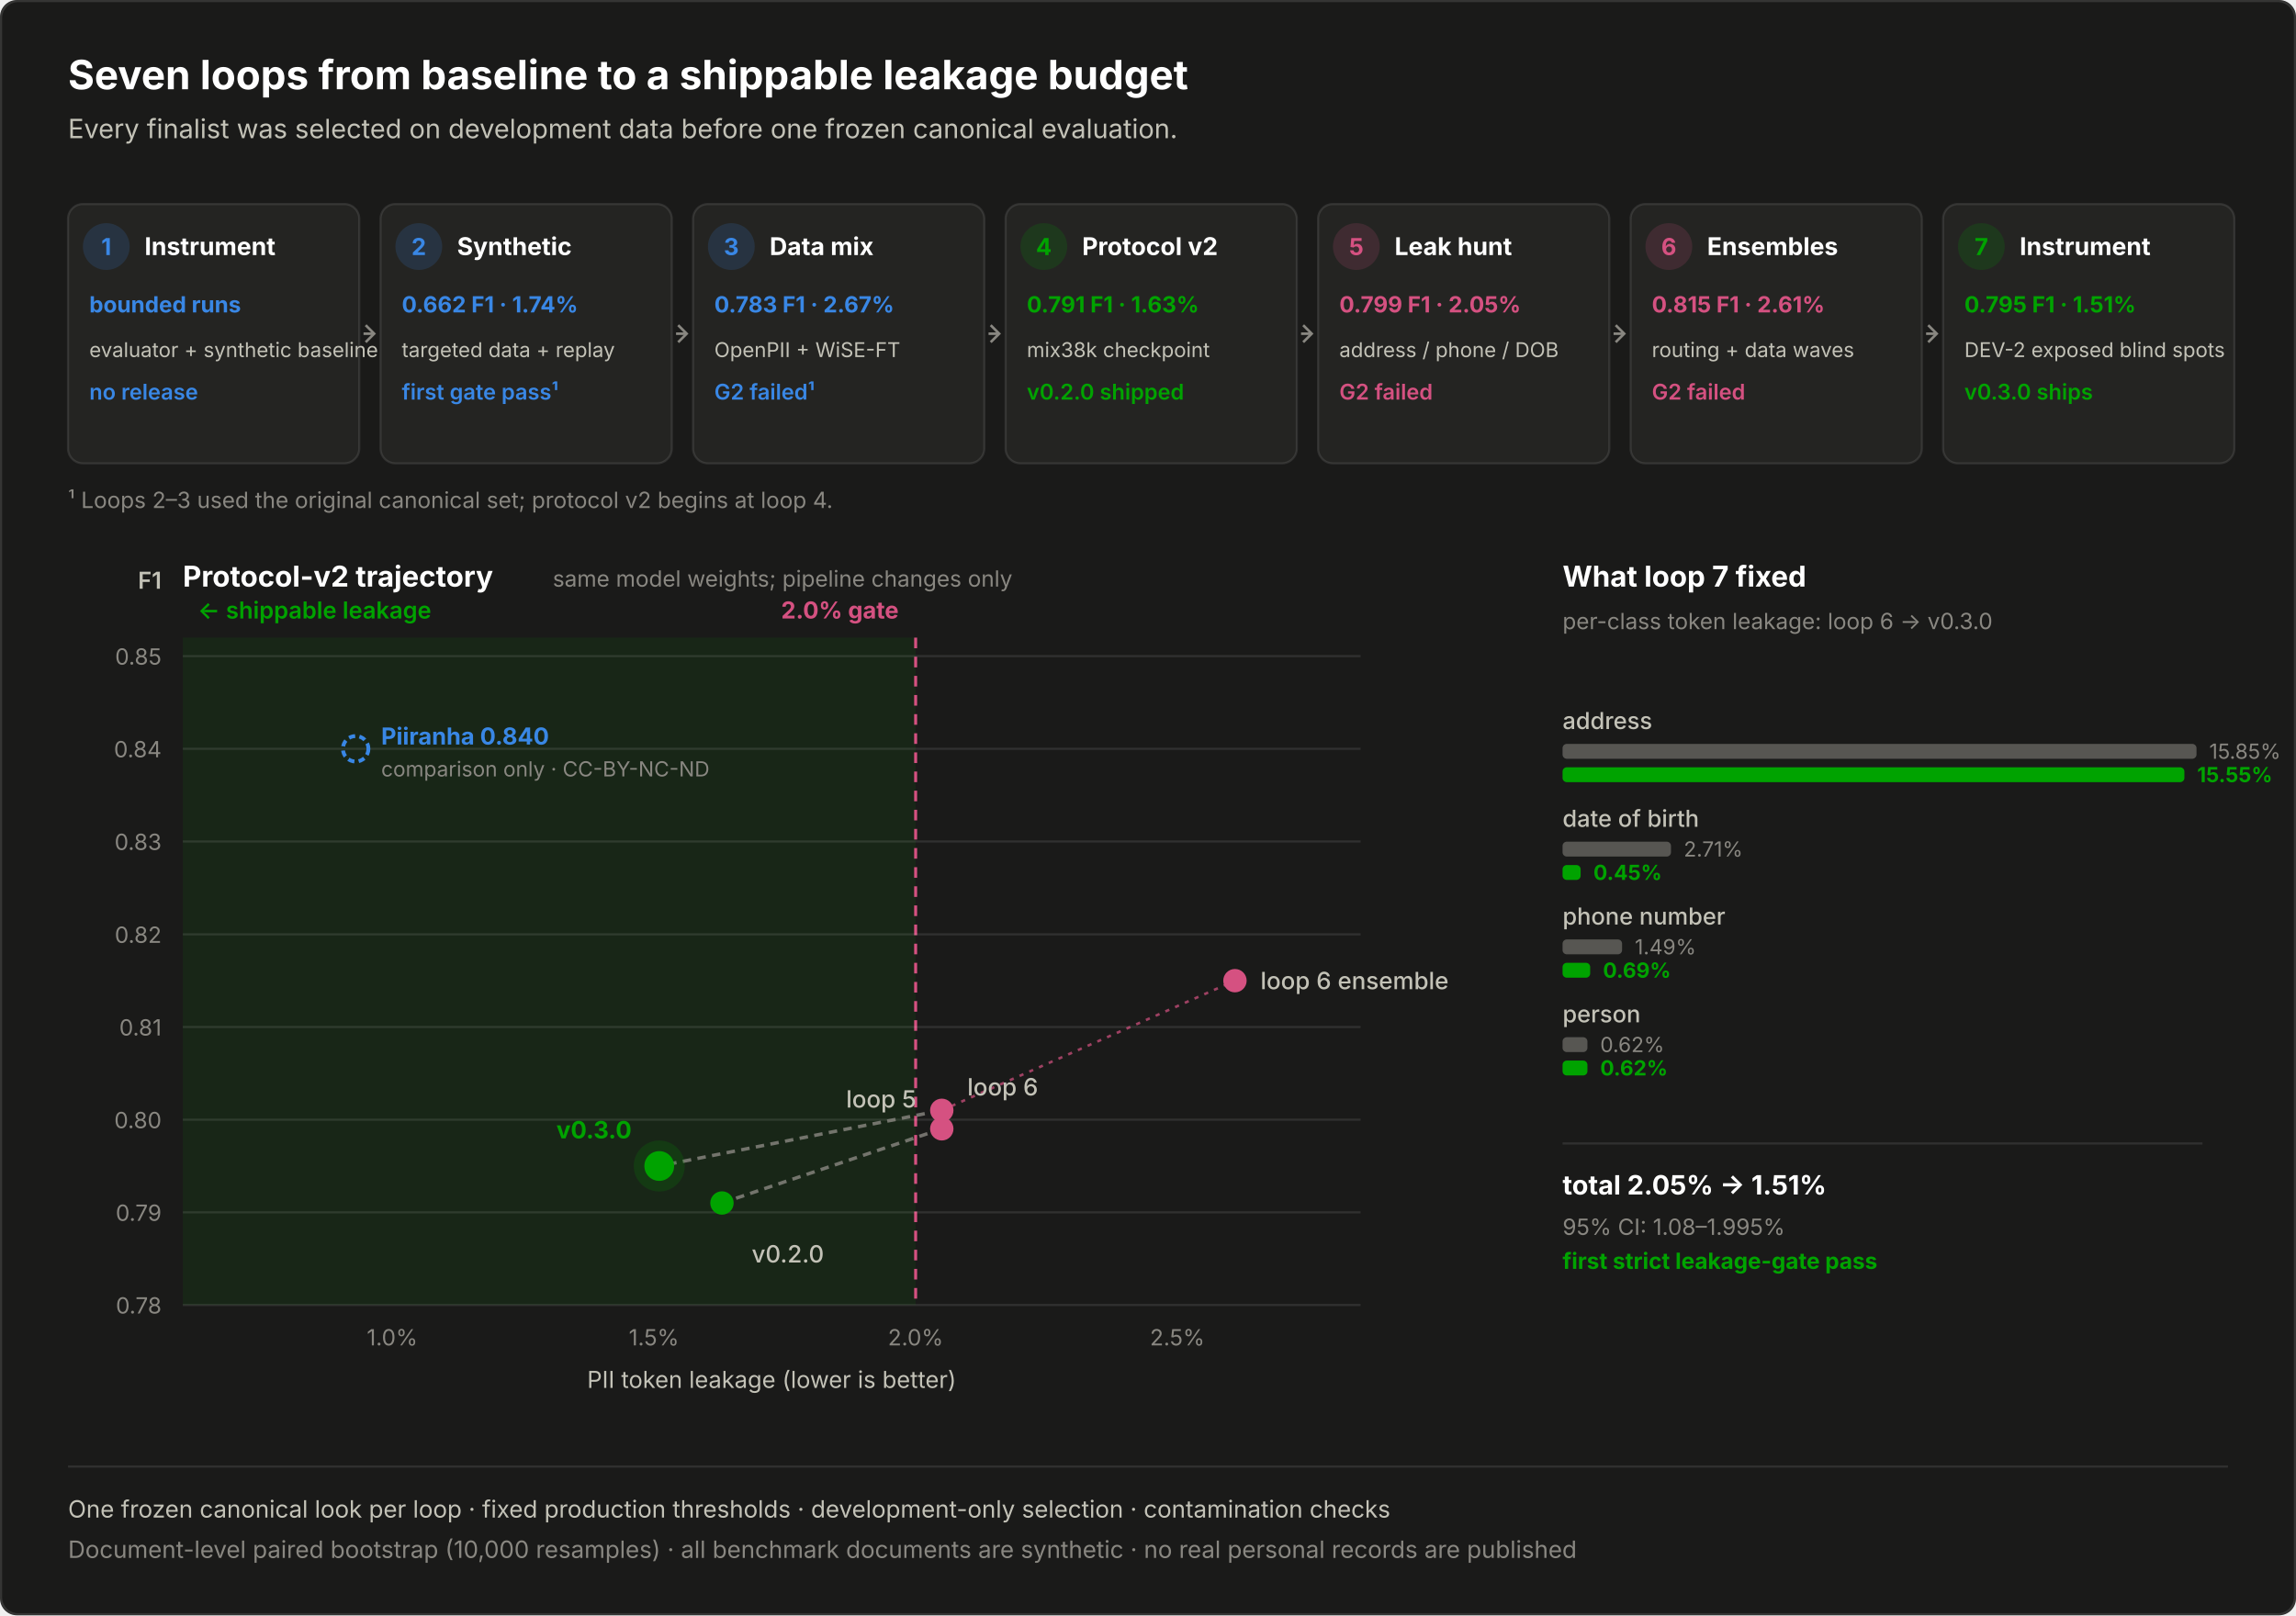
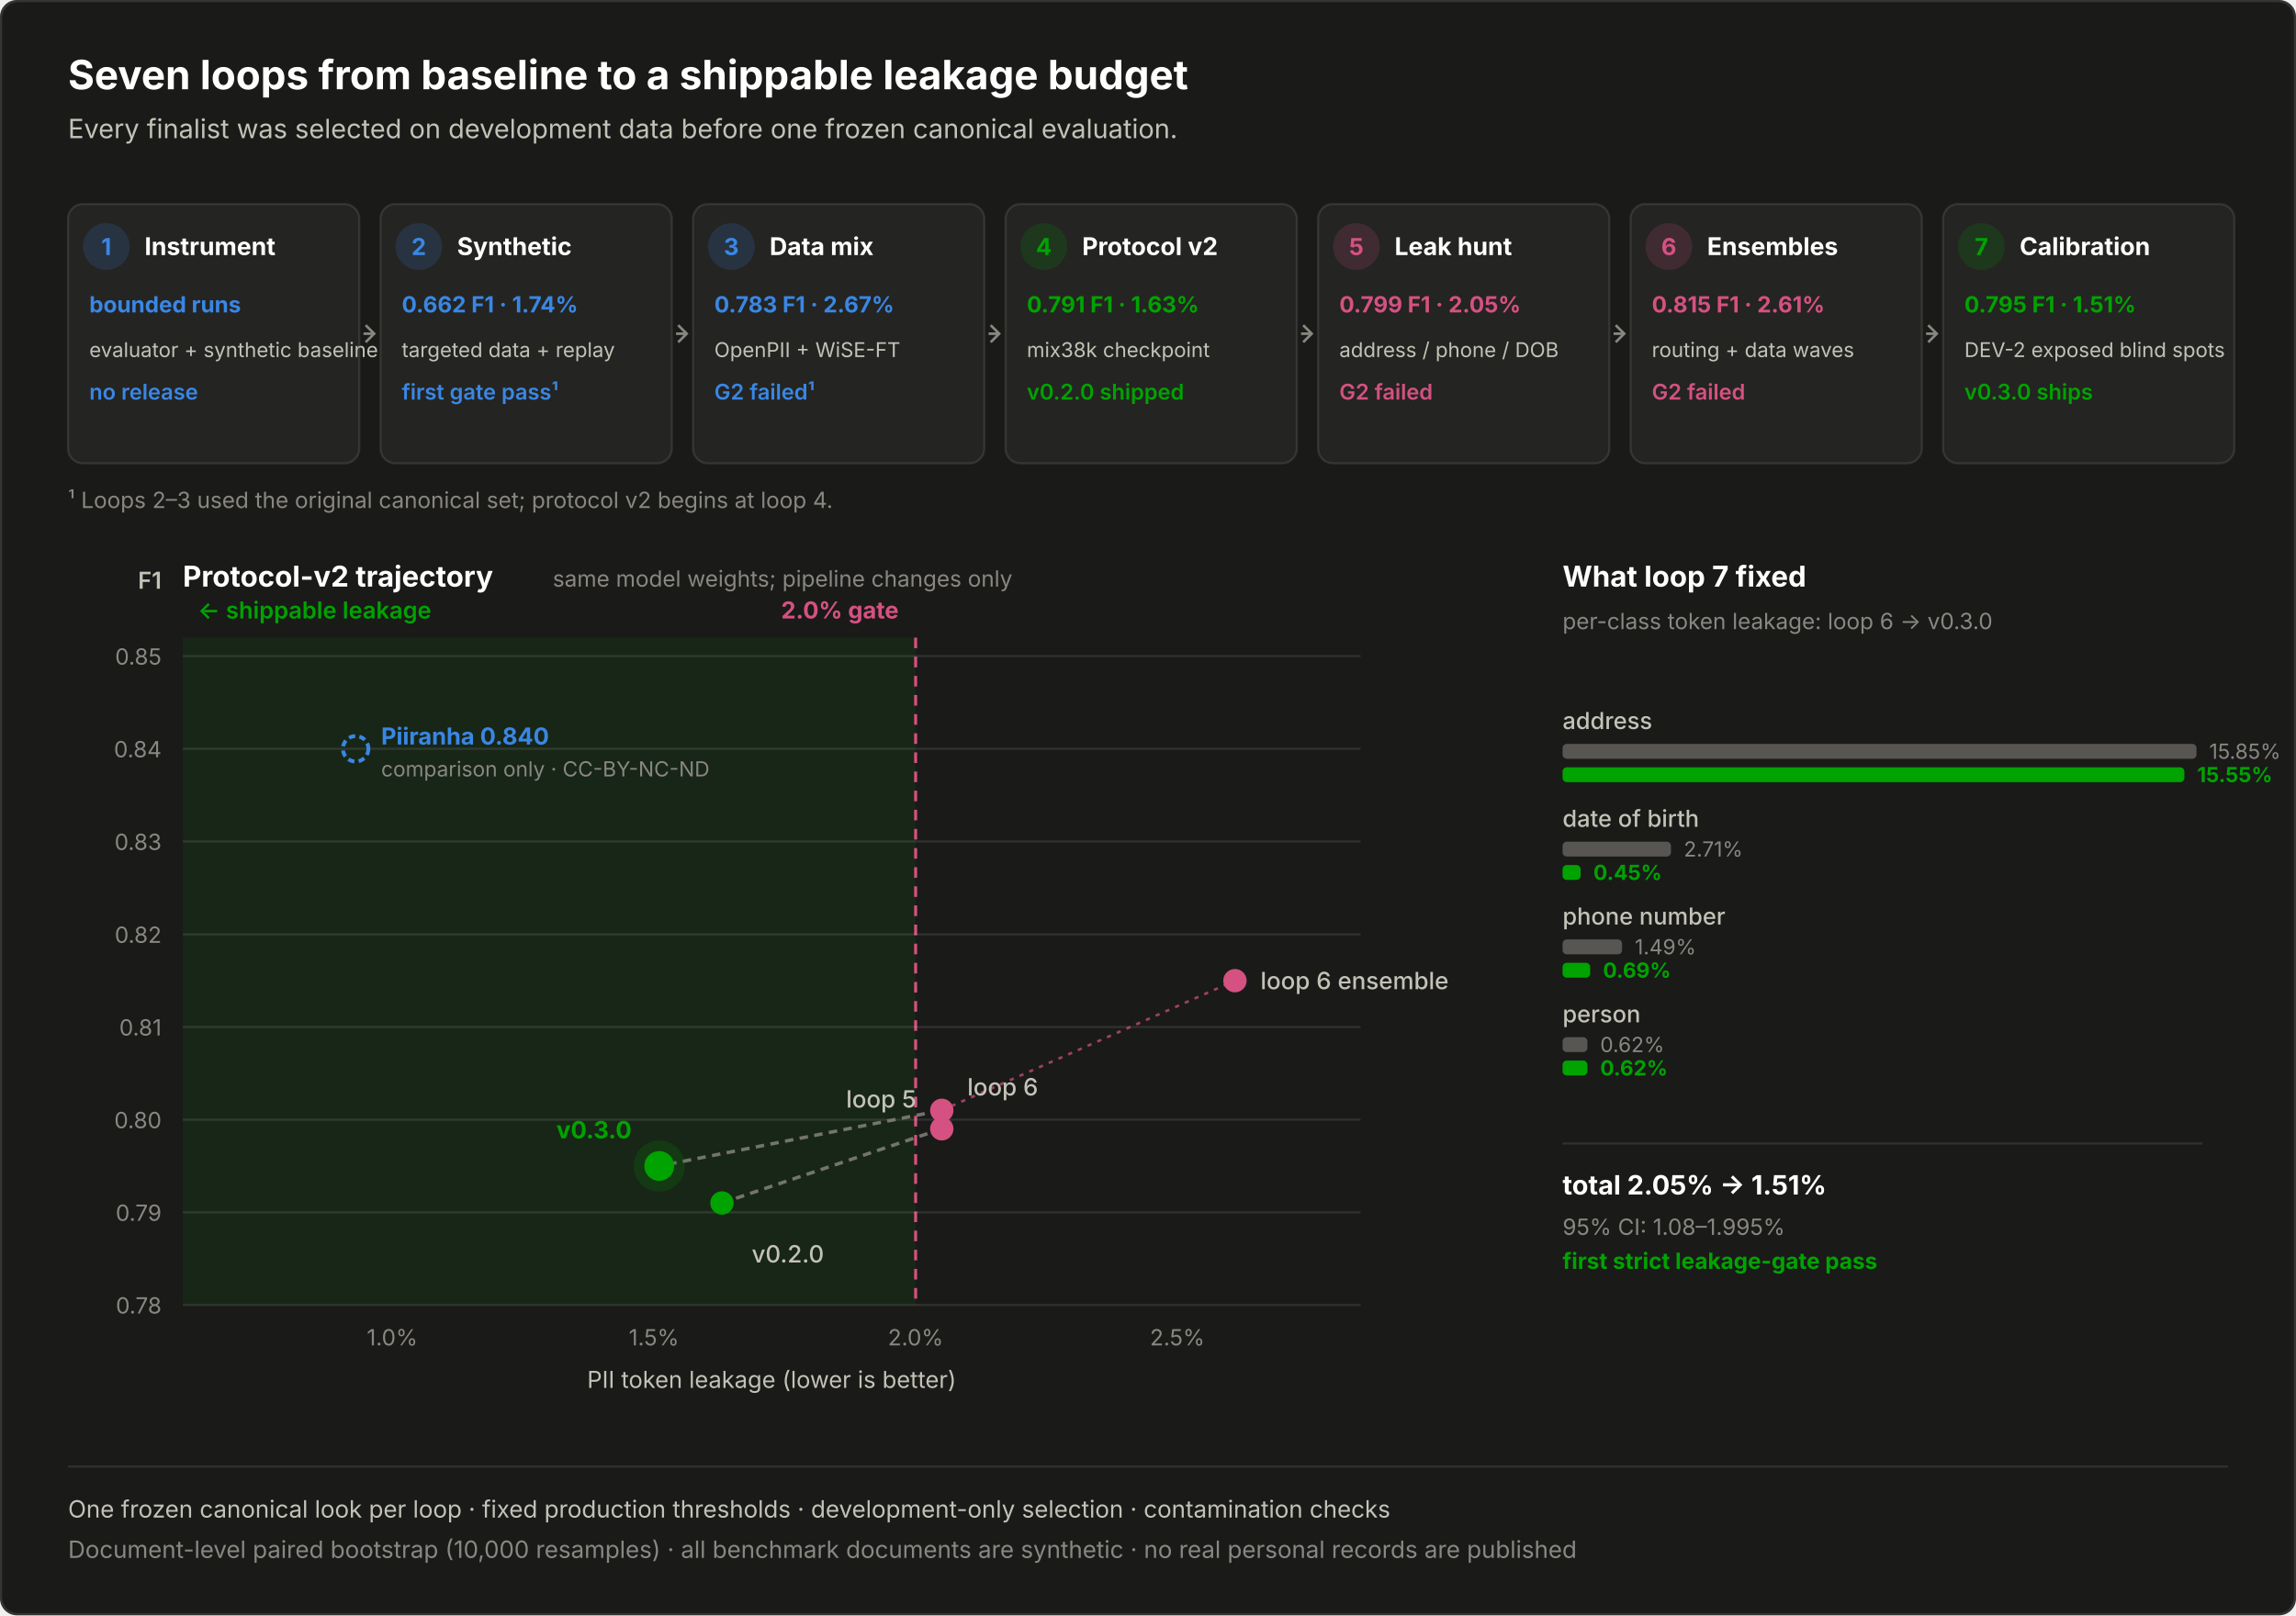
<svg xmlns="http://www.w3.org/2000/svg" width="1080" height="760" viewBox="0 0 1080 760" role="img" aria-label="Seven research loops improving the nobody German PII redaction pipeline, ending with v0.3.0 at 0.795 F1 and 1.51 percent PII token leakage">
  <rect width="1080" height="760" fill="#1a1a19" rx="8" />
  <rect x="0.5" y="0.5" width="1079" height="759" fill="none" stroke="rgba(255,255,255,0.12)" rx="8" />
  <text x="32.0" y="42.0" font-family="system-ui, -apple-system, &quot;Segoe UI&quot;, sans-serif" font-size="19" font-weight="650" fill="#ffffff" text-anchor="start">Seven loops from baseline to a shippable leakage budget</text>
  <text x="32.0" y="65.0" font-family="system-ui, -apple-system, &quot;Segoe UI&quot;, sans-serif" font-size="12.5" font-weight="400" fill="#c3c2b7" text-anchor="start">Every finalist was selected on development data before one frozen canonical evaluation.</text>
  <rect x="32" y="96" width="137" height="122" rx="7" fill="#242422" stroke="rgba(255,255,255,0.10)" />
  <circle cx="50" cy="116" r="11" fill="#3987e5" opacity="0.16" />
  <text x="50.0" y="120.0" font-family="system-ui, -apple-system, &quot;Segoe UI&quot;, sans-serif" font-size="11" font-weight="700" fill="#3987e5" text-anchor="middle">1</text>
  <text x="68.0" y="120.0" font-family="system-ui, -apple-system, &quot;Segoe UI&quot;, sans-serif" font-size="11.5" font-weight="650" fill="#ffffff" text-anchor="start">Instrument</text>
  <text x="42.0" y="147.0" font-family="system-ui, -apple-system, &quot;Segoe UI&quot;, sans-serif" font-size="10.5" font-weight="650" fill="#3987e5" text-anchor="start">bounded runs</text>
  <text x="42.0" y="168.0" font-family="system-ui, -apple-system, &quot;Segoe UI&quot;, sans-serif" font-size="9.6" font-weight="400" fill="#c3c2b7" text-anchor="start">evaluator + synthetic baseline</text>
  <text x="42.0" y="188.0" font-family="system-ui, -apple-system, &quot;Segoe UI&quot;, sans-serif" font-size="10.2" font-weight="600" fill="#3987e5" text-anchor="start">no release</text>
  <path d="M171 157 L176 157" stroke="#898781" stroke-width="1.2" />
  <path d="M172 153 L176 157 L172 161" fill="none" stroke="#898781" stroke-width="1.2" />
  <rect x="179" y="96" width="137" height="122" rx="7" fill="#242422" stroke="rgba(255,255,255,0.10)" />
  <circle cx="197" cy="116" r="11" fill="#3987e5" opacity="0.16" />
  <text x="197.0" y="120.0" font-family="system-ui, -apple-system, &quot;Segoe UI&quot;, sans-serif" font-size="11" font-weight="700" fill="#3987e5" text-anchor="middle">2</text>
  <text x="215.0" y="120.0" font-family="system-ui, -apple-system, &quot;Segoe UI&quot;, sans-serif" font-size="11.5" font-weight="650" fill="#ffffff" text-anchor="start">Synthetic</text>
  <text x="189.0" y="147.0" font-family="system-ui, -apple-system, &quot;Segoe UI&quot;, sans-serif" font-size="10.5" font-weight="650" fill="#3987e5" text-anchor="start">0.662 F1 · 1.74%</text>
  <text x="189.0" y="168.0" font-family="system-ui, -apple-system, &quot;Segoe UI&quot;, sans-serif" font-size="9.6" font-weight="400" fill="#c3c2b7" text-anchor="start">targeted data + replay</text>
  <text x="189.0" y="188.0" font-family="system-ui, -apple-system, &quot;Segoe UI&quot;, sans-serif" font-size="10.2" font-weight="600" fill="#3987e5" text-anchor="start">first gate pass¹</text>
  <path d="M318 157 L323 157" stroke="#898781" stroke-width="1.2" />
  <path d="M319 153 L323 157 L319 161" fill="none" stroke="#898781" stroke-width="1.2" />
  <rect x="326" y="96" width="137" height="122" rx="7" fill="#242422" stroke="rgba(255,255,255,0.10)" />
  <circle cx="344" cy="116" r="11" fill="#3987e5" opacity="0.16" />
  <text x="344.0" y="120.0" font-family="system-ui, -apple-system, &quot;Segoe UI&quot;, sans-serif" font-size="11" font-weight="700" fill="#3987e5" text-anchor="middle">3</text>
  <text x="362.0" y="120.0" font-family="system-ui, -apple-system, &quot;Segoe UI&quot;, sans-serif" font-size="11.5" font-weight="650" fill="#ffffff" text-anchor="start">Data mix</text>
  <text x="336.0" y="147.0" font-family="system-ui, -apple-system, &quot;Segoe UI&quot;, sans-serif" font-size="10.5" font-weight="650" fill="#3987e5" text-anchor="start">0.783 F1 · 2.67%</text>
  <text x="336.0" y="168.0" font-family="system-ui, -apple-system, &quot;Segoe UI&quot;, sans-serif" font-size="9.6" font-weight="400" fill="#c3c2b7" text-anchor="start">OpenPII + WiSE-FT</text>
  <text x="336.0" y="188.0" font-family="system-ui, -apple-system, &quot;Segoe UI&quot;, sans-serif" font-size="10.2" font-weight="600" fill="#3987e5" text-anchor="start">G2 failed¹</text>
  <path d="M465 157 L470 157" stroke="#898781" stroke-width="1.2" />
  <path d="M466 153 L470 157 L466 161" fill="none" stroke="#898781" stroke-width="1.2" />
  <rect x="473" y="96" width="137" height="122" rx="7" fill="#242422" stroke="rgba(255,255,255,0.10)" />
  <circle cx="491" cy="116" r="11" fill="#00a300" opacity="0.16" />
  <text x="491.0" y="120.0" font-family="system-ui, -apple-system, &quot;Segoe UI&quot;, sans-serif" font-size="11" font-weight="700" fill="#00a300" text-anchor="middle">4</text>
  <text x="509.0" y="120.0" font-family="system-ui, -apple-system, &quot;Segoe UI&quot;, sans-serif" font-size="11.5" font-weight="650" fill="#ffffff" text-anchor="start">Protocol v2</text>
  <text x="483.0" y="147.0" font-family="system-ui, -apple-system, &quot;Segoe UI&quot;, sans-serif" font-size="10.5" font-weight="650" fill="#00a300" text-anchor="start">0.791 F1 · 1.63%</text>
  <text x="483.0" y="168.0" font-family="system-ui, -apple-system, &quot;Segoe UI&quot;, sans-serif" font-size="9.6" font-weight="400" fill="#c3c2b7" text-anchor="start">mix38k checkpoint</text>
  <text x="483.0" y="188.0" font-family="system-ui, -apple-system, &quot;Segoe UI&quot;, sans-serif" font-size="10.2" font-weight="600" fill="#00a300" text-anchor="start">v0.2.0 shipped</text>
  <path d="M612 157 L617 157" stroke="#898781" stroke-width="1.2" />
  <path d="M613 153 L617 157 L613 161" fill="none" stroke="#898781" stroke-width="1.2" />
  <rect x="620" y="96" width="137" height="122" rx="7" fill="#242422" stroke="rgba(255,255,255,0.10)" />
  <circle cx="638" cy="116" r="11" fill="#d55181" opacity="0.16" />
  <text x="638.0" y="120.0" font-family="system-ui, -apple-system, &quot;Segoe UI&quot;, sans-serif" font-size="11" font-weight="700" fill="#d55181" text-anchor="middle">5</text>
  <text x="656.0" y="120.0" font-family="system-ui, -apple-system, &quot;Segoe UI&quot;, sans-serif" font-size="11.5" font-weight="650" fill="#ffffff" text-anchor="start">Leak hunt</text>
  <text x="630.0" y="147.0" font-family="system-ui, -apple-system, &quot;Segoe UI&quot;, sans-serif" font-size="10.5" font-weight="650" fill="#d55181" text-anchor="start">0.799 F1 · 2.05%</text>
  <text x="630.0" y="168.0" font-family="system-ui, -apple-system, &quot;Segoe UI&quot;, sans-serif" font-size="9.6" font-weight="400" fill="#c3c2b7" text-anchor="start">address / phone / DOB</text>
  <text x="630.0" y="188.0" font-family="system-ui, -apple-system, &quot;Segoe UI&quot;, sans-serif" font-size="10.2" font-weight="600" fill="#d55181" text-anchor="start">G2 failed</text>
  <path d="M759 157 L764 157" stroke="#898781" stroke-width="1.2" />
  <path d="M760 153 L764 157 L760 161" fill="none" stroke="#898781" stroke-width="1.2" />
  <rect x="767" y="96" width="137" height="122" rx="7" fill="#242422" stroke="rgba(255,255,255,0.10)" />
  <circle cx="785" cy="116" r="11" fill="#d55181" opacity="0.16" />
  <text x="785.0" y="120.0" font-family="system-ui, -apple-system, &quot;Segoe UI&quot;, sans-serif" font-size="11" font-weight="700" fill="#d55181" text-anchor="middle">6</text>
  <text x="803.0" y="120.0" font-family="system-ui, -apple-system, &quot;Segoe UI&quot;, sans-serif" font-size="11.5" font-weight="650" fill="#ffffff" text-anchor="start">Ensembles</text>
  <text x="777.0" y="147.0" font-family="system-ui, -apple-system, &quot;Segoe UI&quot;, sans-serif" font-size="10.5" font-weight="650" fill="#d55181" text-anchor="start">0.815 F1 · 2.61%</text>
  <text x="777.0" y="168.0" font-family="system-ui, -apple-system, &quot;Segoe UI&quot;, sans-serif" font-size="9.6" font-weight="400" fill="#c3c2b7" text-anchor="start">routing + data waves</text>
  <text x="777.0" y="188.0" font-family="system-ui, -apple-system, &quot;Segoe UI&quot;, sans-serif" font-size="10.2" font-weight="600" fill="#d55181" text-anchor="start">G2 failed</text>
  <path d="M906 157 L911 157" stroke="#898781" stroke-width="1.2" />
  <path d="M907 153 L911 157 L907 161" fill="none" stroke="#898781" stroke-width="1.2" />
  <rect x="914" y="96" width="137" height="122" rx="7" fill="#242422" stroke="rgba(255,255,255,0.10)" />
  <circle cx="932" cy="116" r="11" fill="#00a300" opacity="0.16" />
  <text x="932.0" y="120.0" font-family="system-ui, -apple-system, &quot;Segoe UI&quot;, sans-serif" font-size="11" font-weight="700" fill="#00a300" text-anchor="middle">7</text>
-   <text x="950.0" y="120.0" font-family="system-ui, -apple-system, &quot;Segoe UI&quot;, sans-serif" font-size="11.5" font-weight="650" fill="#ffffff" text-anchor="start">Instrument</text>
+   <text x="950.0" y="120.0" font-family="system-ui, -apple-system, &quot;Segoe UI&quot;, sans-serif" font-size="11.5" font-weight="650" fill="#ffffff" text-anchor="start">Calibration</text>
  <text x="924.0" y="147.0" font-family="system-ui, -apple-system, &quot;Segoe UI&quot;, sans-serif" font-size="10.5" font-weight="650" fill="#00a300" text-anchor="start">0.795 F1 · 1.51%</text>
  <text x="924.0" y="168.0" font-family="system-ui, -apple-system, &quot;Segoe UI&quot;, sans-serif" font-size="9.6" font-weight="400" fill="#c3c2b7" text-anchor="start">DEV-2 exposed blind spots</text>
  <text x="924.0" y="188.0" font-family="system-ui, -apple-system, &quot;Segoe UI&quot;, sans-serif" font-size="10.2" font-weight="600" fill="#00a300" text-anchor="start">v0.3.0 ships</text>
  <text x="32.0" y="239.0" font-family="system-ui, -apple-system, &quot;Segoe UI&quot;, sans-serif" font-size="10.5" font-weight="400" fill="#898781" text-anchor="start">¹ Loops 2–3 used the original canonical set; protocol v2 begins at loop 4.</text>
  <text x="86.0" y="276.0" font-family="system-ui, -apple-system, &quot;Segoe UI&quot;, sans-serif" font-size="13.5" font-weight="650" fill="#ffffff" text-anchor="start">Protocol-v2 trajectory</text>
  <text x="260.0" y="276.0" font-family="system-ui, -apple-system, &quot;Segoe UI&quot;, sans-serif" font-size="10.5" font-weight="400" fill="#898781" text-anchor="start">same model weights; pipeline changes only</text>
  <rect x="86" y="300" width="344.7" height="314" fill="rgba(0,163,0,0.09)" />
  <line x1="430.7" y1="300" x2="430.7" y2="614" stroke="#d55181" stroke-width="1.4" stroke-dasharray="5 4" />
  <text x="422.7" y="291.0" font-family="system-ui, -apple-system, &quot;Segoe UI&quot;, sans-serif" font-size="11" font-weight="650" fill="#d55181" text-anchor="end">2.0% gate</text>
  <text x="93.0" y="291.0" font-family="system-ui, -apple-system, &quot;Segoe UI&quot;, sans-serif" font-size="11" font-weight="600" fill="#00a300" text-anchor="start">← shippable leakage</text>
  <line x1="86" y1="614.0" x2="640" y2="614.0" stroke="rgba(255,255,255,0.10)" />
  <text x="76.0" y="618.0" font-family="system-ui, -apple-system, &quot;Segoe UI&quot;, sans-serif" font-size="10.5" font-weight="400" fill="#898781" text-anchor="end">0.78</text>
  <line x1="86" y1="570.4" x2="640" y2="570.4" stroke="rgba(255,255,255,0.10)" />
  <text x="76.0" y="574.4" font-family="system-ui, -apple-system, &quot;Segoe UI&quot;, sans-serif" font-size="10.5" font-weight="400" fill="#898781" text-anchor="end">0.79</text>
  <line x1="86" y1="526.8" x2="640" y2="526.8" stroke="rgba(255,255,255,0.10)" />
  <text x="76.0" y="530.8" font-family="system-ui, -apple-system, &quot;Segoe UI&quot;, sans-serif" font-size="10.5" font-weight="400" fill="#898781" text-anchor="end">0.80</text>
  <line x1="86" y1="483.2" x2="640" y2="483.2" stroke="rgba(255,255,255,0.10)" />
  <text x="76.0" y="487.2" font-family="system-ui, -apple-system, &quot;Segoe UI&quot;, sans-serif" font-size="10.5" font-weight="400" fill="#898781" text-anchor="end">0.81</text>
  <line x1="86" y1="439.6" x2="640" y2="439.6" stroke="rgba(255,255,255,0.10)" />
  <text x="76.0" y="443.6" font-family="system-ui, -apple-system, &quot;Segoe UI&quot;, sans-serif" font-size="10.5" font-weight="400" fill="#898781" text-anchor="end">0.82</text>
  <line x1="86" y1="395.9" x2="640" y2="395.9" stroke="rgba(255,255,255,0.10)" />
  <text x="76.0" y="399.9" font-family="system-ui, -apple-system, &quot;Segoe UI&quot;, sans-serif" font-size="10.5" font-weight="400" fill="#898781" text-anchor="end">0.83</text>
  <line x1="86" y1="352.3" x2="640" y2="352.3" stroke="rgba(255,255,255,0.10)" />
  <text x="76.0" y="356.3" font-family="system-ui, -apple-system, &quot;Segoe UI&quot;, sans-serif" font-size="10.5" font-weight="400" fill="#898781" text-anchor="end">0.84</text>
  <line x1="86" y1="308.7" x2="640" y2="308.7" stroke="rgba(255,255,255,0.10)" />
  <text x="76.0" y="312.7" font-family="system-ui, -apple-system, &quot;Segoe UI&quot;, sans-serif" font-size="10.5" font-weight="400" fill="#898781" text-anchor="end">0.85</text>
  <text x="184.5" y="633.0" font-family="system-ui, -apple-system, &quot;Segoe UI&quot;, sans-serif" font-size="10.5" font-weight="400" fill="#898781" text-anchor="middle">1.0%</text>
  <text x="307.6" y="633.0" font-family="system-ui, -apple-system, &quot;Segoe UI&quot;, sans-serif" font-size="10.5" font-weight="400" fill="#898781" text-anchor="middle">1.5%</text>
  <text x="430.7" y="633.0" font-family="system-ui, -apple-system, &quot;Segoe UI&quot;, sans-serif" font-size="10.5" font-weight="400" fill="#898781" text-anchor="middle">2.0%</text>
  <text x="553.8" y="633.0" font-family="system-ui, -apple-system, &quot;Segoe UI&quot;, sans-serif" font-size="10.5" font-weight="400" fill="#898781" text-anchor="middle">2.5%</text>
  <text x="76.0" y="277.0" font-family="system-ui, -apple-system, &quot;Segoe UI&quot;, sans-serif" font-size="11" font-weight="600" fill="#c3c2b7" text-anchor="end">F1</text>
  <text x="363.0" y="653.0" font-family="system-ui, -apple-system, &quot;Segoe UI&quot;, sans-serif" font-size="11" font-weight="400" fill="#c3c2b7" text-anchor="middle">PII token leakage (lower is better)</text>
  <path d="M339.6 566.0 L443.0 531.1 L443.0 522.4 L310.1 548.6" fill="none" stroke="#898781" stroke-width="1.6" stroke-dasharray="4 3" opacity="0.8" />
  <path d="M443.0 522.4 L580.9 461.4" fill="none" stroke="#d55181" stroke-width="1.2" stroke-dasharray="2 3" opacity="0.7" />
  <circle cx="167.3" cy="352.3" r="6" fill="none" stroke="#3987e5" stroke-width="1.8" stroke-dasharray="3 2" />
  <text x="179.3" y="350.3" font-family="system-ui, -apple-system, &quot;Segoe UI&quot;, sans-serif" font-size="11" font-weight="650" fill="#3987e5" text-anchor="start">Piiranha 0.840</text>
  <text x="179.3" y="365.3" font-family="system-ui, -apple-system, &quot;Segoe UI&quot;, sans-serif" font-size="9.8" font-weight="400" fill="#898781" text-anchor="start">comparison only · CC-BY-NC-ND</text>
  <circle cx="339.6" cy="566.0" r="5.5" fill="#00a300" />
  <text x="353.6" y="594.0" font-family="system-ui, -apple-system, &quot;Segoe UI&quot;, sans-serif" font-size="11.2" font-weight="550" fill="#c3c2b7" text-anchor="start">v0.2.0</text>
  <circle cx="443.0" cy="531.1" r="5.5" fill="#d55181" />
  <text x="431.0" y="521.1" font-family="system-ui, -apple-system, &quot;Segoe UI&quot;, sans-serif" font-size="11.2" font-weight="550" fill="#c3c2b7" text-anchor="end">loop 5</text>
  <circle cx="443.0" cy="522.4" r="5.5" fill="#d55181" />
  <text x="455.0" y="515.4" font-family="system-ui, -apple-system, &quot;Segoe UI&quot;, sans-serif" font-size="11.2" font-weight="550" fill="#c3c2b7" text-anchor="start">loop 6</text>
  <circle cx="580.9" cy="461.4" r="5.5" fill="#d55181" />
  <text x="592.9" y="465.4" font-family="system-ui, -apple-system, &quot;Segoe UI&quot;, sans-serif" font-size="11.2" font-weight="550" fill="#c3c2b7" text-anchor="start">loop 6 ensemble</text>
  <circle cx="310.1" cy="548.6" r="12" fill="#00a300" opacity="0.16" />
  <circle cx="310.1" cy="548.6" r="7" fill="#00a300" />
  <text x="297.1" y="535.6" font-family="system-ui, -apple-system, &quot;Segoe UI&quot;, sans-serif" font-size="11.2" font-weight="700" fill="#00a300" text-anchor="end">v0.3.0</text>
  <text x="735.0" y="276.0" font-family="system-ui, -apple-system, &quot;Segoe UI&quot;, sans-serif" font-size="13.5" font-weight="650" fill="#ffffff" text-anchor="start">What loop 7 fixed</text>
  <text x="735.0" y="296.0" font-family="system-ui, -apple-system, &quot;Segoe UI&quot;, sans-serif" font-size="10.5" font-weight="400" fill="#898781" text-anchor="start">per-class token leakage: loop 6 → v0.3.0</text>
  <text x="735.0" y="343.0" font-family="system-ui, -apple-system, &quot;Segoe UI&quot;, sans-serif" font-size="11" font-weight="550" fill="#c3c2b7" text-anchor="start">address</text>
  <rect x="735" y="350" width="298.2" height="7" fill="#898781" opacity="0.55" rx="2" />
  <rect x="735" y="361" width="292.5" height="7" fill="#00a300" rx="2" />
  <text x="1039.2" y="357.0" font-family="system-ui, -apple-system, &quot;Segoe UI&quot;, sans-serif" font-size="9.8" font-weight="400" fill="#898781" text-anchor="start">15.85%</text>
  <text x="1033.5" y="368.0" font-family="system-ui, -apple-system, &quot;Segoe UI&quot;, sans-serif" font-size="9.8" font-weight="650" fill="#00a300" text-anchor="start">15.55%</text>
  <text x="735.0" y="389.0" font-family="system-ui, -apple-system, &quot;Segoe UI&quot;, sans-serif" font-size="11" font-weight="550" fill="#c3c2b7" text-anchor="start">date of birth</text>
  <rect x="735" y="396" width="51.0" height="7" fill="#898781" opacity="0.55" rx="2" />
  <rect x="735" y="407" width="8.5" height="7" fill="#00a300" rx="2" />
  <text x="792.0" y="403.0" font-family="system-ui, -apple-system, &quot;Segoe UI&quot;, sans-serif" font-size="9.8" font-weight="400" fill="#898781" text-anchor="start">2.71%</text>
  <text x="749.5" y="414.0" font-family="system-ui, -apple-system, &quot;Segoe UI&quot;, sans-serif" font-size="9.8" font-weight="650" fill="#00a300" text-anchor="start">0.45%</text>
  <text x="735.0" y="435.0" font-family="system-ui, -apple-system, &quot;Segoe UI&quot;, sans-serif" font-size="11" font-weight="550" fill="#c3c2b7" text-anchor="start">phone number</text>
  <rect x="735" y="442" width="28.0" height="7" fill="#898781" opacity="0.55" rx="2" />
  <rect x="735" y="453" width="13.0" height="7" fill="#00a300" rx="2" />
  <text x="769.0" y="449.0" font-family="system-ui, -apple-system, &quot;Segoe UI&quot;, sans-serif" font-size="9.8" font-weight="400" fill="#898781" text-anchor="start">1.49%</text>
  <text x="754.0" y="460.0" font-family="system-ui, -apple-system, &quot;Segoe UI&quot;, sans-serif" font-size="9.8" font-weight="650" fill="#00a300" text-anchor="start">0.69%</text>
  <text x="735.0" y="481.0" font-family="system-ui, -apple-system, &quot;Segoe UI&quot;, sans-serif" font-size="11" font-weight="550" fill="#c3c2b7" text-anchor="start">person</text>
  <rect x="735" y="488" width="11.7" height="7" fill="#898781" opacity="0.55" rx="2" />
  <rect x="735" y="499" width="11.7" height="7" fill="#00a300" rx="2" />
  <text x="752.7" y="495.0" font-family="system-ui, -apple-system, &quot;Segoe UI&quot;, sans-serif" font-size="9.8" font-weight="400" fill="#898781" text-anchor="start">0.62%</text>
  <text x="752.7" y="506.0" font-family="system-ui, -apple-system, &quot;Segoe UI&quot;, sans-serif" font-size="9.8" font-weight="650" fill="#00a300" text-anchor="start">0.62%</text>
  <line x1="735" y1="538" x2="1036" y2="538" stroke="rgba(255,255,255,0.10)" />
  <text x="735.0" y="562.0" font-family="system-ui, -apple-system, &quot;Segoe UI&quot;, sans-serif" font-size="12.5" font-weight="650" fill="#ffffff" text-anchor="start">total 2.05% → 1.51%</text>
  <text x="735.0" y="581.0" font-family="system-ui, -apple-system, &quot;Segoe UI&quot;, sans-serif" font-size="10.5" font-weight="400" fill="#898781" text-anchor="start">95% CI: 1.08–1.995%</text>
  <text x="735.0" y="597.0" font-family="system-ui, -apple-system, &quot;Segoe UI&quot;, sans-serif" font-size="10.5" font-weight="650" fill="#00a300" text-anchor="start">first strict leakage-gate pass</text>
  <line x1="32" y1="690" x2="1048" y2="690" stroke="rgba(255,255,255,0.10)" />
  <text x="32.0" y="714.0" font-family="system-ui, -apple-system, &quot;Segoe UI&quot;, sans-serif" font-size="11.2" font-weight="400" fill="#c3c2b7" text-anchor="start">One frozen canonical look per loop · fixed production thresholds · development-only selection · contamination checks</text>
  <text x="32.0" y="733.0" font-family="system-ui, -apple-system, &quot;Segoe UI&quot;, sans-serif" font-size="11.2" font-weight="400" fill="#898781" text-anchor="start">Document-level paired bootstrap (10,000 resamples) · all benchmark documents are synthetic · no real personal records are published</text>
</svg>
